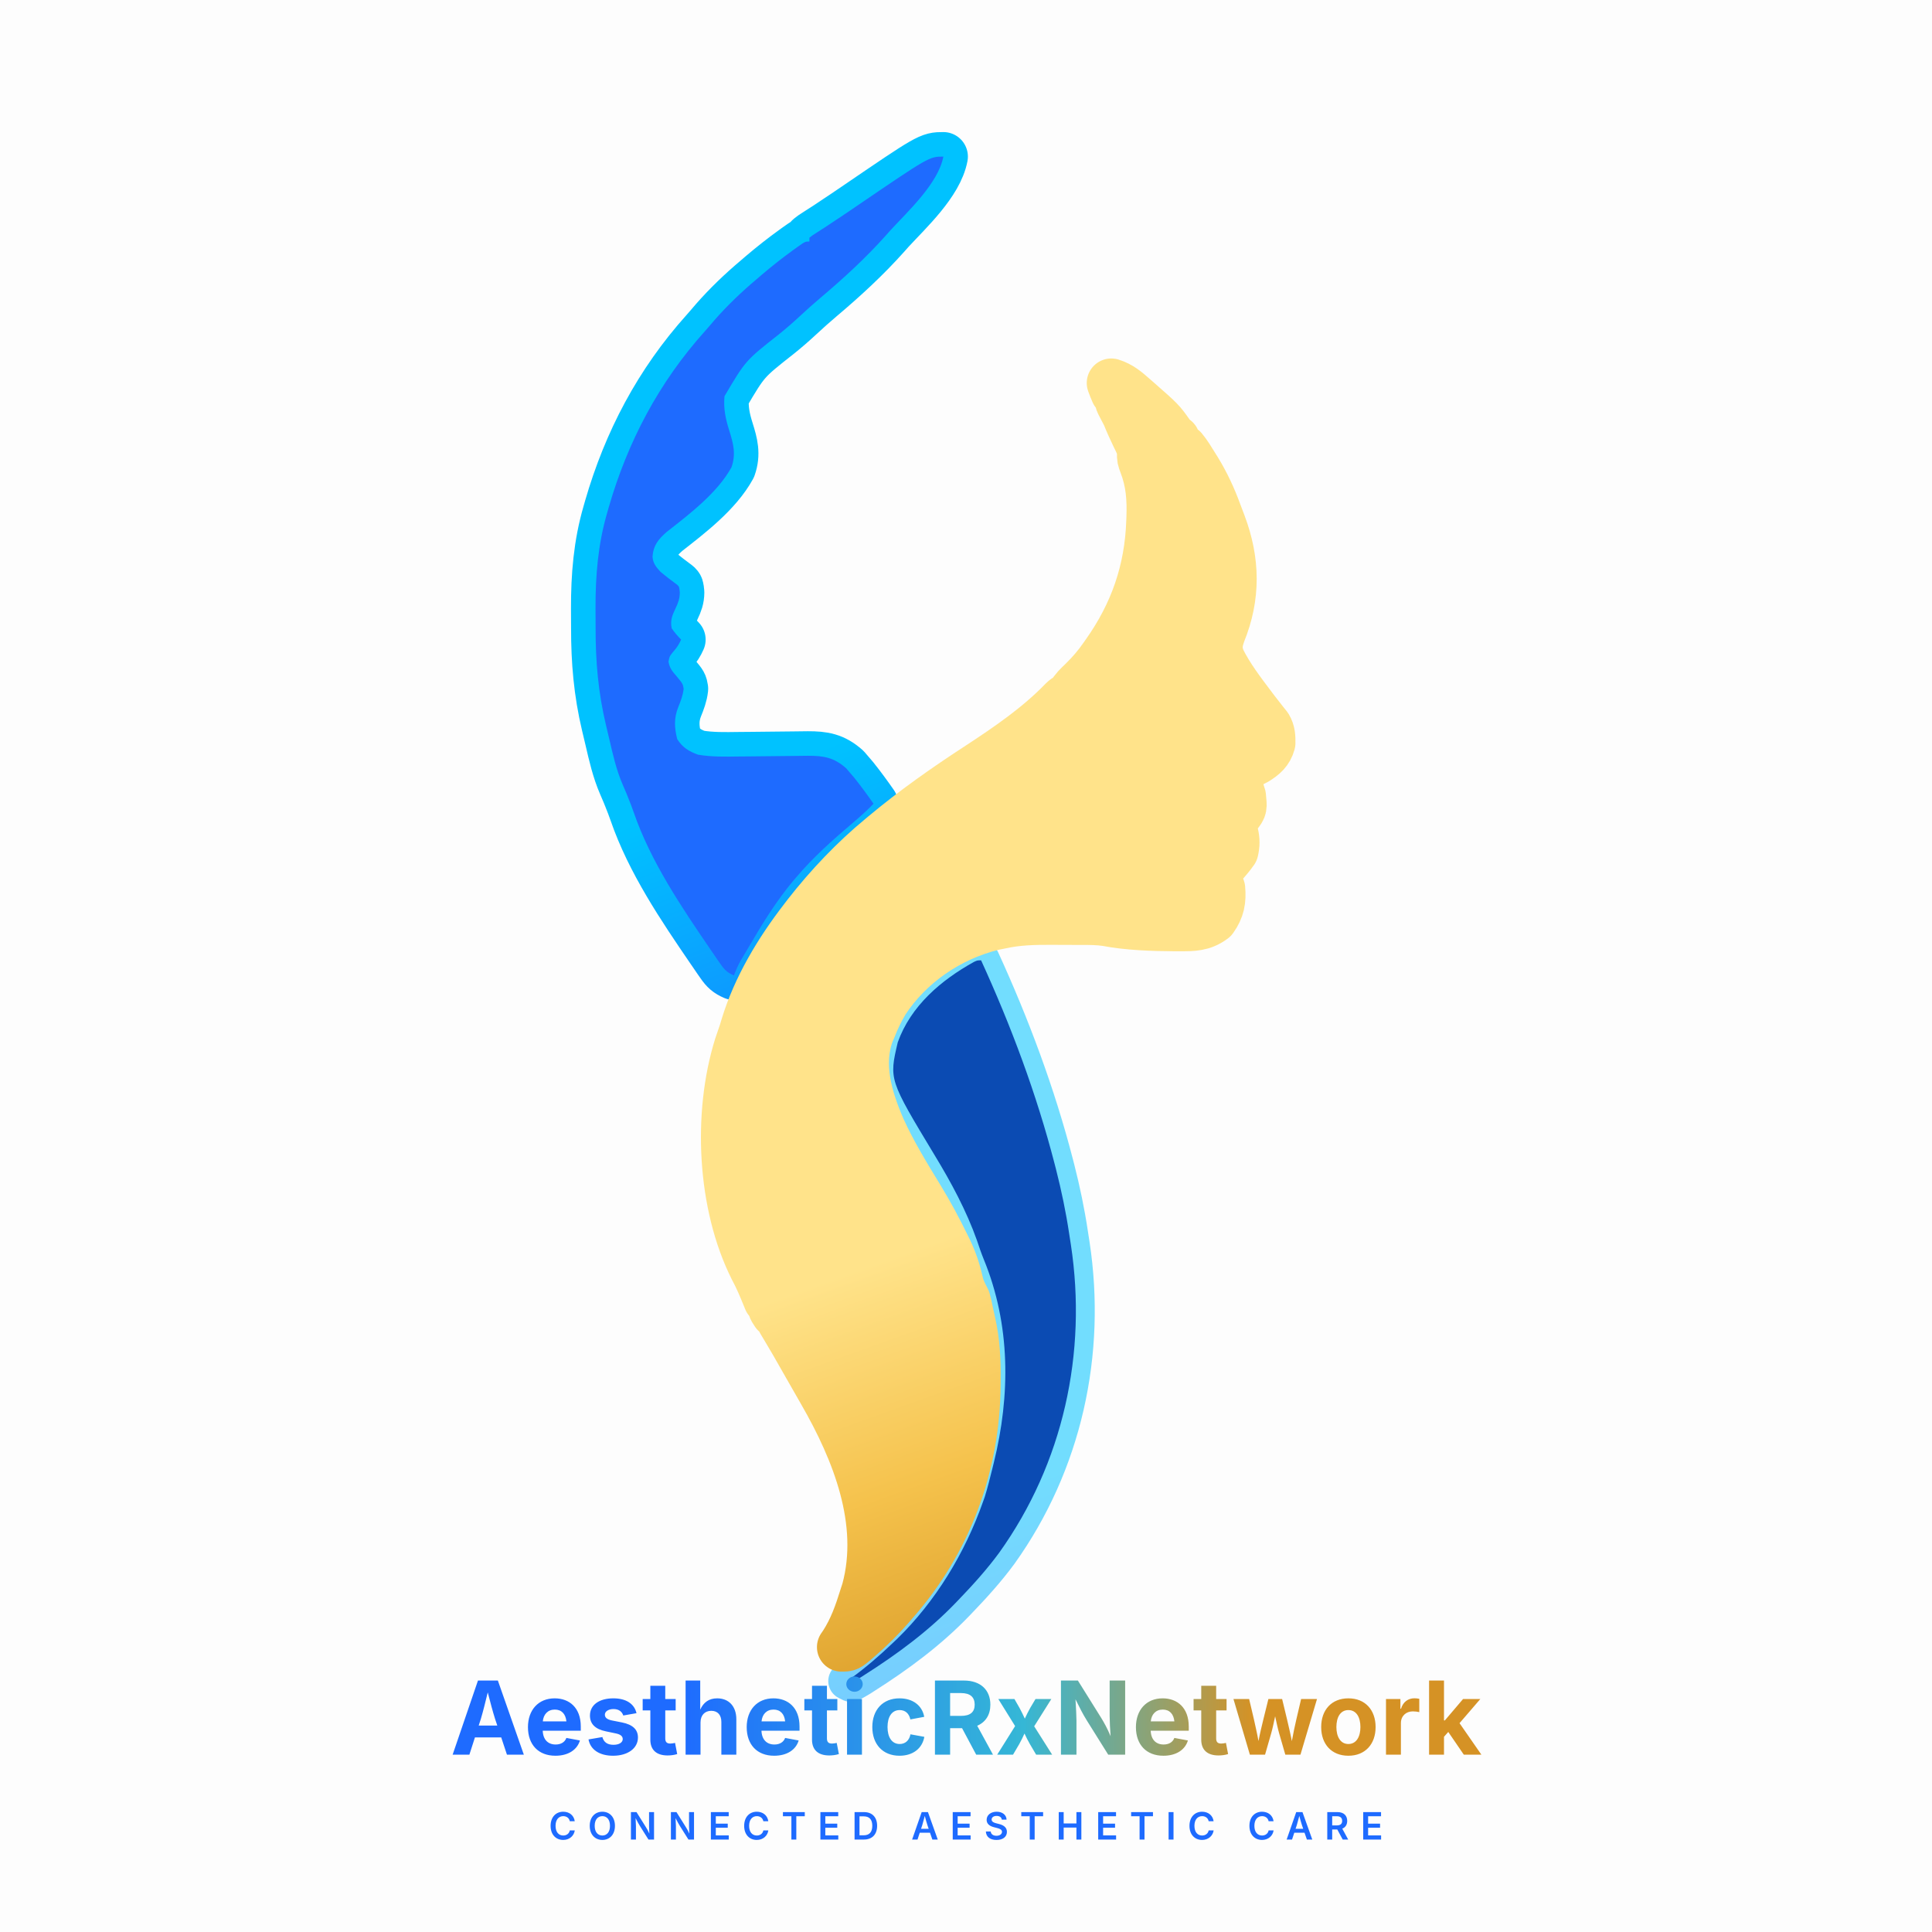
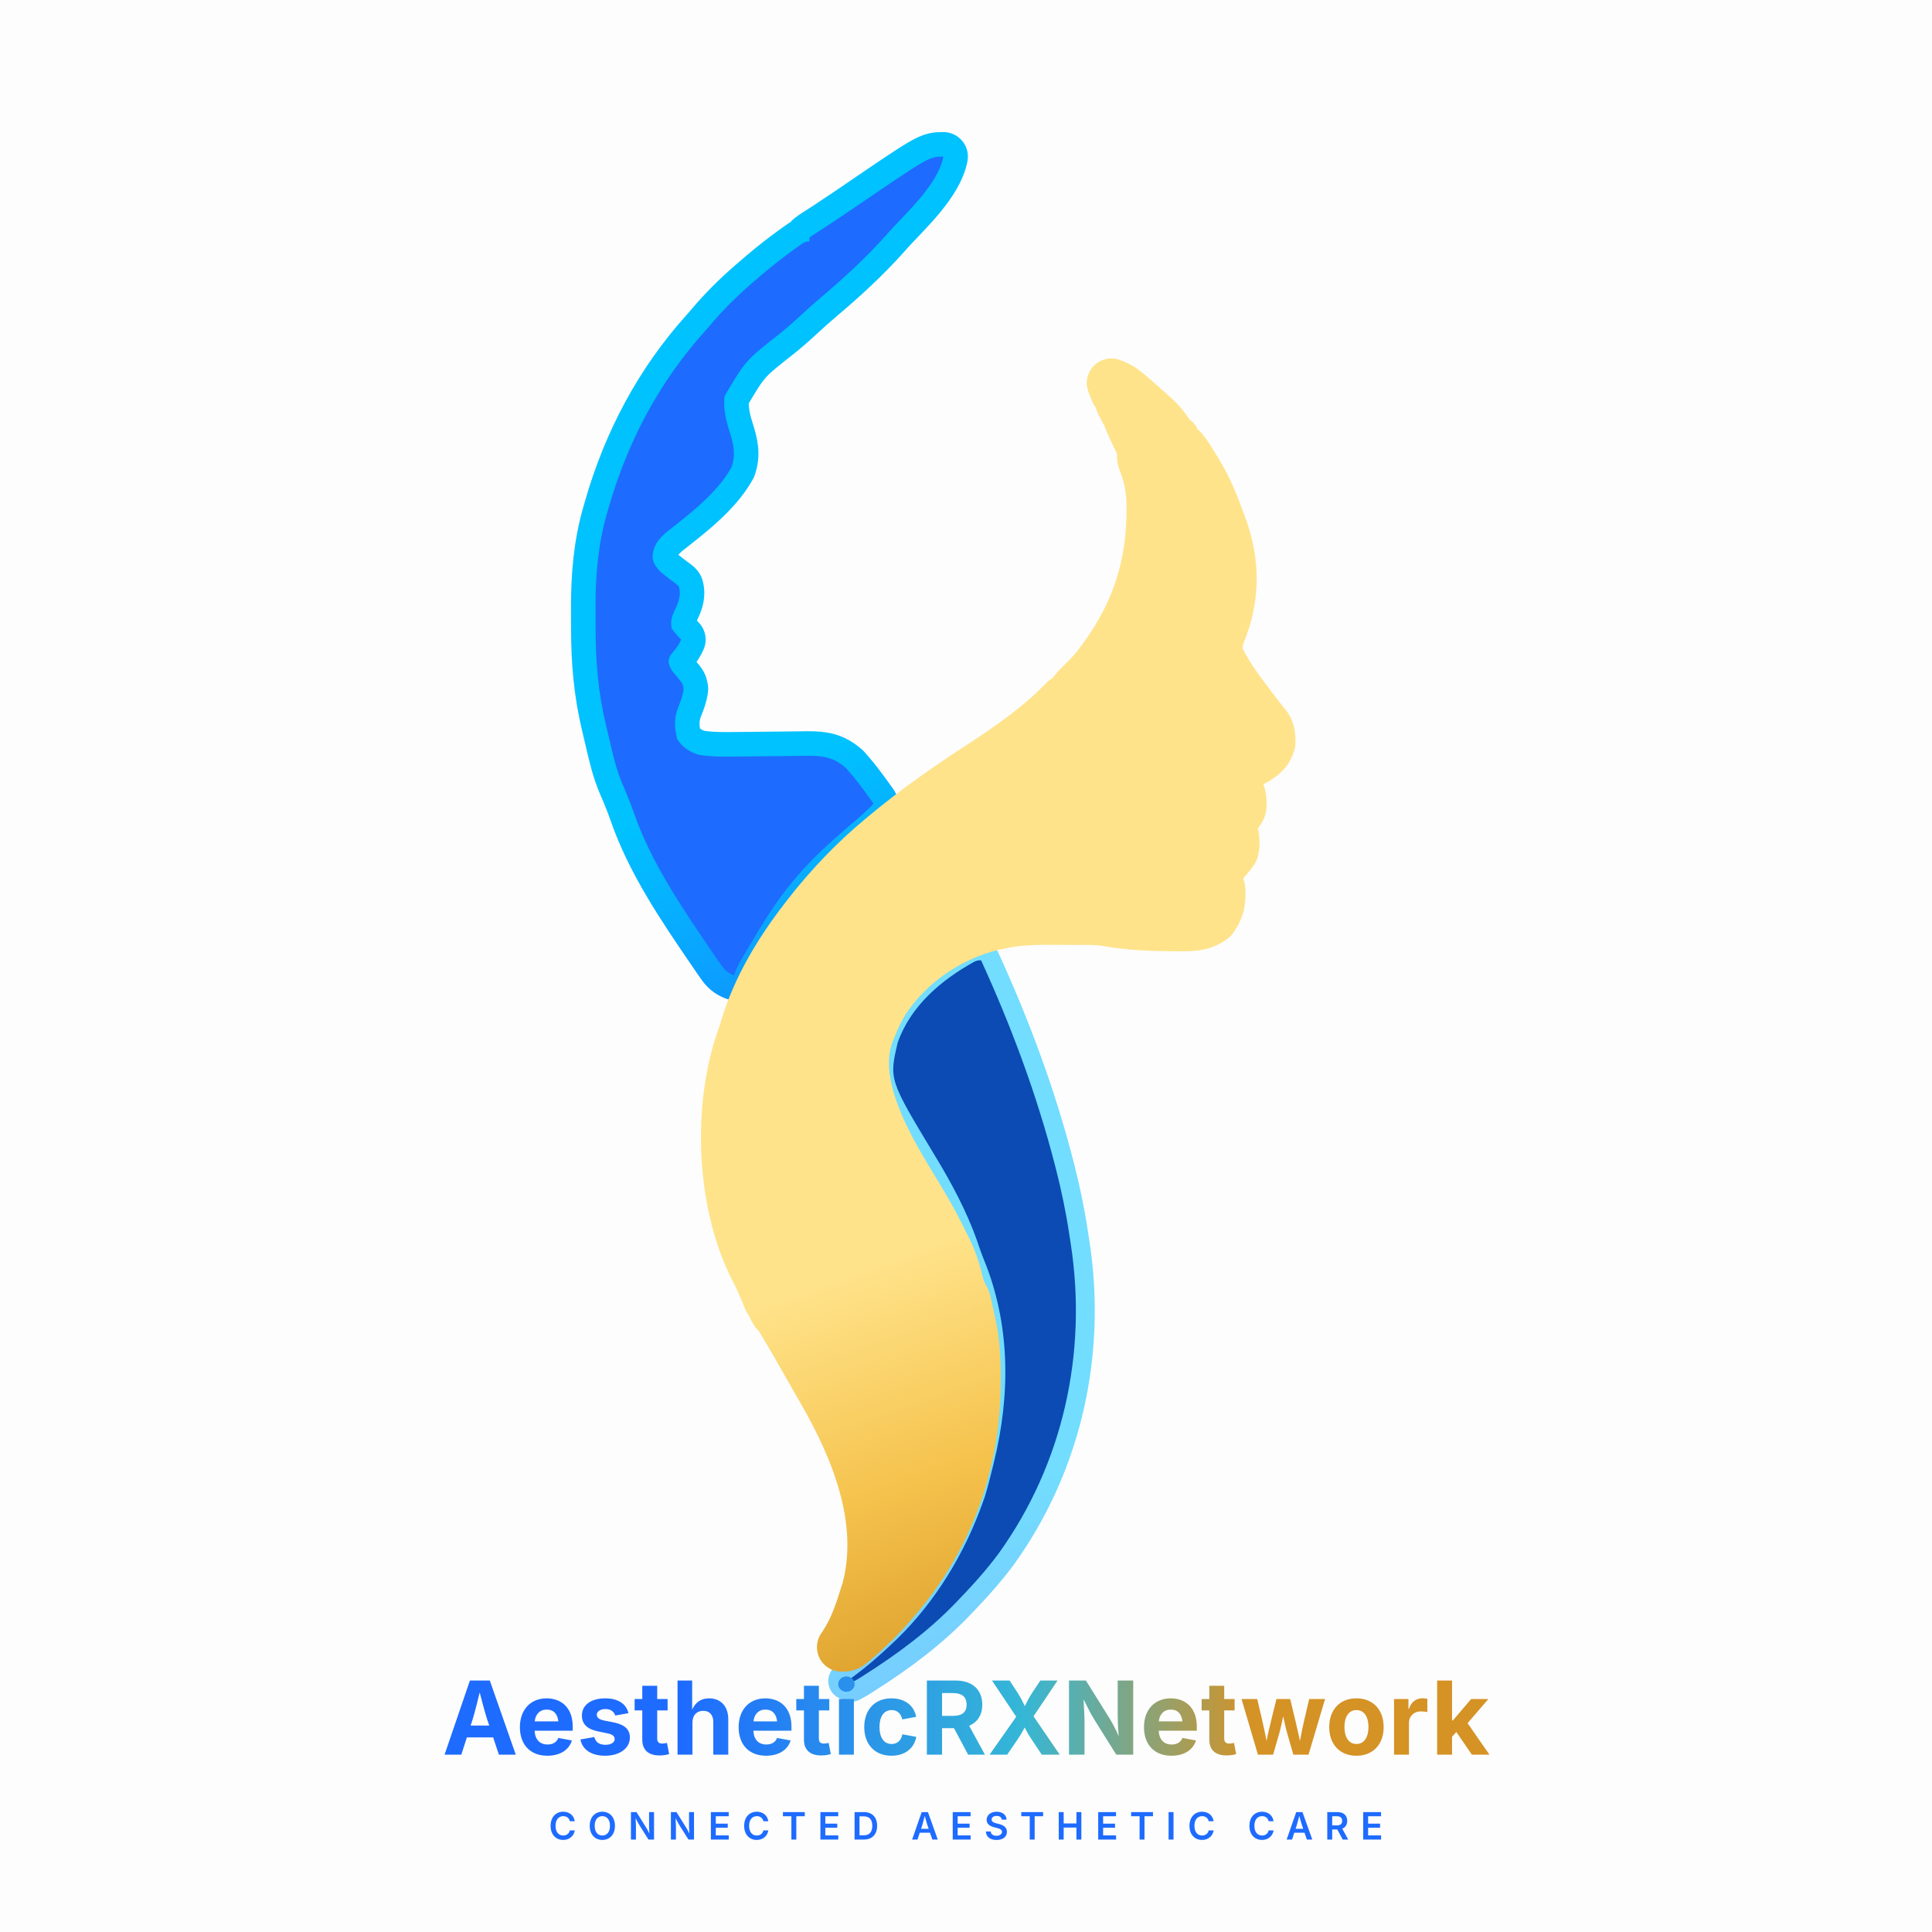
<svg xmlns="http://www.w3.org/2000/svg" version="1.1" width="1024" height="1024">
  <defs>
    <linearGradient id="nameGrad" x1="360" y1="0" x2="664" y2="0" gradientUnits="userSpaceOnUse">
      <stop offset="0" stop-color="#1E6BFF" />
      <stop offset="0.6" stop-color="#35B7D6" />
      <stop offset="1" stop-color="#D59225" />
    </linearGradient>
    <linearGradient id="blueStrong" x1="420" y1="120" x2="620" y2="620" gradientUnits="userSpaceOnUse">
      <stop offset="0" stop-color="#00C2FF" />
      <stop offset="0.45" stop-color="#1E66FF" />
      <stop offset="1" stop-color="#0837D7" />
    </linearGradient>
    <linearGradient id="goldStrong" x1="560" y1="220" x2="740" y2="720" gradientUnits="userSpaceOnUse">
      <stop offset="0" stop-color="#FFE38A" />
      <stop offset="0.22" stop-color="#F5C24C" />
      <stop offset="0.55" stop-color="#C98513" />
      <stop offset="0.82" stop-color="#FFD06A" />
      <stop offset="1" stop-color="#A86A08" />
    </linearGradient>
  </defs>
  <path d="M0 0 C337.92 0 675.84 0 1024 0 C1024 337.92 1024 675.84 1024 1024 C686.08 1024 348.16 1024 0 1024 C0 686.08 0 348.16 0 0 Z " fill="#FDFDFD" transform="translate(0,0)" />
  <path d="M0 0 C-2.659 14.073 -18.585 28.811 -28 39 C-28.794 39.897 -29.588 40.794 -30.406 41.719 C-41.052 53.647 -52.825 64.461 -65.036 74.767 C-68.843 77.983 -72.538 81.294 -76.188 84.688 C-79.791 88.037 -83.468 91.24 -87.312 94.312 C-104.86 108.124 -104.86 108.124 -116 127 C-116.618 133.46 -115.443 139.001 -113.5 145.125 C-111.351 151.968 -109.808 157.652 -112.312 164.688 C-119.784 178.268 -134.669 189.571 -146.625 198.93 C-151.1 202.831 -153.726 206.084 -154.148 212.023 C-153.878 215.63 -152.38 217.336 -150 220 C-147.087 222.46 -144.069 224.74 -141 227 C-140 228 -140 228 -139.688 231 C-139.708 234.302 -140.58 236.597 -142 239.562 C-143.75 243.262 -144.83 245.851 -144 250 C-142.502 252.254 -140.881 254.025 -139 256 C-140.131 258.546 -141.246 260.276 -143.125 262.375 C-145.144 264.863 -145.144 264.863 -145.688 267.75 C-144.915 271.4 -143.831 272.59 -141.438 275.375 C-138.101 279.399 -138.101 279.399 -137.652 282.074 C-138.047 285.602 -139.237 288.666 -140.562 291.938 C-142.863 297.716 -142.554 302.785 -141.062 308.75 C-138.253 313.177 -134.905 315.247 -130 317 C-122.786 318.223 -115.674 318.061 -108.375 317.957 C-106.386 317.94 -104.397 317.924 -102.409 317.909 C-97.538 317.871 -92.669 317.824 -87.799 317.753 C-85.055 317.714 -82.312 317.685 -79.569 317.669 C-76.996 317.653 -74.422 317.622 -71.849 317.572 C-63.462 317.547 -57.974 318.473 -51.531 324.191 C-50.861 324.974 -50.191 325.756 -49.5 326.562 C-48.759 327.428 -48.018 328.292 -47.254 329.184 C-43.665 333.669 -40.286 338.29 -37 343 C-40.658 346.76 -44.488 350.187 -48.5 353.562 C-58.962 362.465 -69.108 371.49 -78 382 C-78.652 382.764 -79.305 383.529 -79.977 384.316 C-88.354 394.446 -95.397 405.655 -102 417 C-102.61 418.024 -103.219 419.047 -103.848 420.102 C-104.475 421.161 -105.103 422.221 -105.75 423.312 C-106.609 424.761 -106.609 424.761 -107.484 426.238 C-108.879 428.78 -109.991 431.285 -111 434 C-114.365 432.595 -115.966 431.08 -118.031 428.098 C-118.588 427.3 -119.145 426.502 -119.719 425.68 C-120.307 424.817 -120.894 423.953 -121.5 423.062 C-122.427 421.715 -122.427 421.715 -123.373 420.341 C-138.784 397.795 -155.169 373.555 -164.106 347.582 C-165 345 -165.979 342.471 -167 339.938 C-167.313 339.156 -167.626 338.375 -167.948 337.571 C-168.577 336.033 -169.225 334.502 -169.908 332.987 C-173.3 325.21 -175.122 317.068 -177.037 308.834 C-177.62 306.333 -178.219 303.835 -178.82 301.338 C-182.946 283.987 -184.35 267.565 -184.316 249.75 C-184.312 246.336 -184.336 242.923 -184.361 239.51 C-184.412 222.199 -183.055 205.494 -178.188 188.812 C-177.798 187.442 -177.798 187.442 -177.402 186.043 C-167.286 151.018 -150.76 119.681 -126.366 92.529 C-124.669 90.63 -123.024 88.69 -121.375 86.75 C-114.509 78.93 -106.96 71.694 -99 65 C-98.12 64.242 -97.239 63.484 -96.332 62.703 C-90.834 58.025 -85.231 53.593 -79.375 49.375 C-78.771 48.937 -78.167 48.499 -77.544 48.048 C-73.247 45 -73.247 45 -71 45 C-71 44.34 -71 43.68 -71 43 C-69.453 41.773 -69.453 41.773 -67.25 40.375 C-66.422 39.841 -65.595 39.308 -64.742 38.758 C-63.837 38.178 -62.932 37.598 -62 37 C-60.123 35.754 -58.248 34.504 -56.375 33.25 C-55.349 32.568 -54.323 31.886 -53.266 31.184 C-51.059 29.708 -48.861 28.224 -46.672 26.723 C-7.476 0 -7.476 0 0 0 Z " fill="url(#blueStrong)" stroke="url(#blueStrong)" stroke-width="26" stroke-linejoin="round" stroke-linecap="round" stroke-miterlimit="1" paint-order="stroke fill" transform="translate(500,83)" />
  <path d="M0 0 C15.898 34.783 29.422 70.927 39 108 C39.222 108.86 39.445 109.721 39.674 110.607 C42.572 121.979 44.957 133.364 46.696 144.97 C46.984 146.894 47.287 148.816 47.59 150.738 C56.333 208.11 43.465 266.612 9.589 313.972 C3.035 322.878 -4.337 331.042 -12 339 C-12.502 339.524 -13.004 340.047 -13.521 340.587 C-27.906 355.528 -44.52 367.772 -62 378.875 C-62.676 379.31 -63.353 379.745 -64.05 380.193 C-65.66 381.195 -67.326 382.108 -69 383 C-69.66 382.67 -70.32 382.34 -71 382 C-70.273 381.478 -69.546 380.956 -68.797 380.418 C-61.041 374.74 -53.947 368.638 -47 362 C-46.196 361.237 -45.391 360.474 -44.562 359.688 C-24.052 339.747 -8.466 313.932 1 287 C1.313 286.126 1.627 285.252 1.949 284.352 C3.485 279.452 4.703 274.483 5.938 269.5 C6.336 267.895 6.336 267.895 6.743 266.258 C15.566 230.501 15.672 193.195 1.449 158.559 C0.088 155.216 -1.059 151.864 -2.188 148.438 C-7.847 132.547 -15.916 117.612 -24.654 103.231 C-48.806 63.204 -48.806 63.204 -44.164 43.441 C-37.258 24.136 -21.273 10.545 -3.812 0.848 C-2 0 -2 0 0 0 Z " fill="url(#blueStrong)" opacity="0.55" stroke="url(#blueStrong)" stroke-width="20" stroke-linejoin="round" stroke-linecap="round" stroke-miterlimit="1" paint-order="stroke fill" transform="translate(520,509)" />
  <path d="M0 0 C4.865 1.521 8.063 4.317 11.812 7.625 C12.43 8.163 13.047 8.7 13.683 9.254 C26.277 20.309 26.277 20.309 31 27 C31 27.66 31 28.32 31 29 C31.99 29.33 32.98 29.66 34 30 C34.333 31.333 34.667 32.667 35 34 C35.99 34.33 36.98 34.66 38 35 C40.202 37.627 41.935 40.595 43.75 43.5 C44.286 44.354 44.821 45.209 45.373 46.089 C49.871 53.445 53.328 60.935 56.278 69.023 C56.983 70.953 57.718 72.869 58.461 74.785 C65.802 94.283 66.151 113.144 58.25 132.5 C56.313 137.924 55.982 141.425 58.078 146.727 C62.562 155.672 68.59 163.556 74.598 171.519 C75.162 172.268 75.726 173.016 76.308 173.786 C77.439 175.266 78.585 176.733 79.747 178.188 C80.291 178.879 80.834 179.57 81.394 180.281 C81.882 180.887 82.369 181.492 82.87 182.115 C84.564 184.942 84.637 187.587 84.602 190.824 C83.36 195.316 80.628 197.608 76.766 200.019 C75.606 200.611 74.445 201.203 73.25 201.812 C72.079 202.417 70.909 203.022 69.703 203.644 C68.811 204.092 67.919 204.539 67 205 C66.816 210.327 67.274 213.931 69 219 C69.637 225.158 69.637 225.158 67.25 228.312 C65.217 229.837 63.331 231.001 61 232 C62.204 234.494 63.454 236.681 65 239 C65.785 242.145 65.748 244.848 65 248 C63.098 250.729 60.984 253.143 58.785 255.637 C56.67 258.04 56.67 258.04 56.438 261.938 C56.931 265.026 56.931 265.026 58 268 C58.533 274.289 57.719 278.793 54 284 C48.345 288.276 43.101 288.193 36.312 288.188 C35.35 288.187 34.388 288.187 33.397 288.187 C21.456 288.096 9.011 287.716 -2.746 285.477 C-6.894 284.869 -10.946 284.838 -15.133 284.832 C-16.006 284.829 -16.879 284.825 -17.779 284.822 C-19.622 284.817 -21.466 284.815 -23.311 284.815 C-26.095 284.812 -28.88 284.794 -31.664 284.775 C-40.971 284.746 -49.873 284.947 -59 287 C-60.284 287.26 -61.568 287.521 -62.891 287.789 C-86.017 293.544 -107 307.787 -120.098 327.801 C-122.831 332.398 -125.074 337.014 -127 342 C-127.318 342.727 -127.637 343.454 -127.965 344.203 C-134.431 361.248 -128.938 379.278 -122.061 395.171 C-116.269 408.013 -108.785 420.165 -101.461 432.176 C-96.593 440.201 -92.175 448.372 -88.062 456.812 C-87.602 457.743 -87.141 458.673 -86.666 459.632 C-83.881 465.469 -82.02 471.139 -80.631 477.457 C-79.859 480.568 -78.455 483.154 -77 486 C-76.409 488.049 -75.97 490.091 -75.567 492.185 C-75.167 494.171 -74.727 496.149 -74.259 498.121 C-71.945 508.358 -71.516 518.155 -71.625 528.625 C-71.631 529.463 -71.637 530.301 -71.643 531.164 C-71.999 573.785 -86.653 613.779 -115 646 C-115.828 646.96 -116.655 647.921 -117.508 648.91 C-122.494 654.594 -127.792 659.79 -133.5 664.75 C-134.1 665.276 -134.699 665.802 -135.317 666.343 C-139.63 670 -139.63 670 -143 670 C-142.455 669.213 -142.455 669.213 -141.898 668.41 C-136.728 660.443 -133.791 652.009 -131 643 C-130.484 641.405 -130.484 641.405 -129.957 639.777 C-120.185 603.486 -135.147 566.048 -153 535 C-153.641 533.876 -154.281 532.752 -154.941 531.594 C-156.956 528.06 -158.978 524.53 -161 521 C-163.267 517.037 -165.529 513.071 -167.785 509.102 C-168.78 507.38 -169.792 505.669 -170.809 503.961 C-171.449 502.881 -172.09 501.8 -172.75 500.688 C-173.364 499.66 -173.977 498.633 -174.609 497.574 C-176 495 -176 495 -176 493 C-176.66 493 -177.32 493 -178 493 C-180 490 -180 490 -180 486 C-180.66 486 -181.32 486 -182 486 C-182.303 485.25 -182.606 484.5 -182.918 483.727 C-184.915 478.848 -186.913 474.068 -189.438 469.438 C-206.537 435.453 -208.81 387.655 -197.562 351.5 C-196.729 348.993 -195.863 346.498 -195 344 C-194.705 343.014 -194.41 342.028 -194.106 341.012 C-187.852 320.368 -176.13 300.97 -163 284 C-162.379 283.187 -161.757 282.373 -161.117 281.535 C-149.697 266.902 -136.343 252.814 -122 241 C-121.473 240.559 -120.945 240.118 -120.402 239.664 C-104.429 226.316 -87.517 214.426 -70.07 203.098 C-54.584 192.952 -38.65 182.038 -25.746 168.664 C-24 167 -24 167 -22 167 C-21.768 166.438 -21.536 165.876 -21.297 165.297 C-19.672 162.419 -17.643 160.527 -15.25 158.25 C-10.993 154.06 -7.368 149.918 -4 145 C-3.634 144.483 -3.268 143.967 -2.891 143.435 C12.161 122.167 20.024 99.558 20.938 73.438 C20.964 72.731 20.991 72.024 21.018 71.295 C21.358 61.279 20.758 52.525 17.129 43.082 C16 40 16 40 16.02 37.48 C15.992 33.99 14.648 31.618 13.125 28.5 C11.287 24.699 9.563 20.92 8 17 C6.965 14.938 5.89 12.903 4.805 10.867 C4 9 4 9 4 6 C3.01 5.505 3.01 5.505 2 5 C1.278 3.356 0.607 1.69 0 0 Z " fill="url(#goldStrong)" stroke="url(#goldStrong)" stroke-width="26" stroke-linejoin="round" stroke-linecap="round" stroke-miterlimit="1" paint-order="stroke fill" transform="translate(589,203)" />
  <path d="M0 0 C-2.659 14.073 -18.585 28.811 -28 39 C-28.794 39.897 -29.588 40.794 -30.406 41.719 C-41.052 53.647 -52.825 64.461 -65.036 74.767 C-68.843 77.983 -72.538 81.294 -76.188 84.688 C-79.791 88.037 -83.468 91.24 -87.312 94.312 C-104.86 108.124 -104.86 108.124 -116 127 C-116.618 133.46 -115.443 139.001 -113.5 145.125 C-111.351 151.968 -109.808 157.652 -112.312 164.688 C-119.784 178.268 -134.669 189.571 -146.625 198.93 C-151.1 202.831 -153.726 206.084 -154.148 212.023 C-153.878 215.63 -152.38 217.336 -150 220 C-147.087 222.46 -144.069 224.74 -141 227 C-140 228 -140 228 -139.688 231 C-139.708 234.302 -140.58 236.597 -142 239.562 C-143.75 243.262 -144.83 245.851 -144 250 C-142.502 252.254 -140.881 254.025 -139 256 C-140.131 258.546 -141.246 260.276 -143.125 262.375 C-145.144 264.863 -145.144 264.863 -145.688 267.75 C-144.915 271.4 -143.831 272.59 -141.438 275.375 C-138.101 279.399 -138.101 279.399 -137.652 282.074 C-138.047 285.602 -139.237 288.666 -140.562 291.938 C-142.863 297.716 -142.554 302.785 -141.062 308.75 C-138.253 313.177 -134.905 315.247 -130 317 C-122.786 318.223 -115.674 318.061 -108.375 317.957 C-106.386 317.94 -104.397 317.924 -102.409 317.909 C-97.538 317.871 -92.669 317.824 -87.799 317.753 C-85.055 317.714 -82.312 317.685 -79.569 317.669 C-76.996 317.653 -74.422 317.622 -71.849 317.572 C-63.462 317.547 -57.974 318.473 -51.531 324.191 C-50.861 324.974 -50.191 325.756 -49.5 326.562 C-48.759 327.428 -48.018 328.292 -47.254 329.184 C-43.665 333.669 -40.286 338.29 -37 343 C-40.658 346.76 -44.488 350.187 -48.5 353.562 C-58.962 362.465 -69.108 371.49 -78 382 C-78.652 382.764 -79.305 383.529 -79.977 384.316 C-88.354 394.446 -95.397 405.655 -102 417 C-102.61 418.024 -103.219 419.047 -103.848 420.102 C-104.475 421.161 -105.103 422.221 -105.75 423.312 C-106.609 424.761 -106.609 424.761 -107.484 426.238 C-108.879 428.78 -109.991 431.285 -111 434 C-114.365 432.595 -115.966 431.08 -118.031 428.098 C-118.588 427.3 -119.145 426.502 -119.719 425.68 C-120.307 424.817 -120.894 423.953 -121.5 423.062 C-122.427 421.715 -122.427 421.715 -123.373 420.341 C-138.784 397.795 -155.169 373.555 -164.106 347.582 C-165 345 -165.979 342.471 -167 339.938 C-167.313 339.156 -167.626 338.375 -167.948 337.571 C-168.577 336.033 -169.225 334.502 -169.908 332.987 C-173.3 325.21 -175.122 317.068 -177.037 308.834 C-177.62 306.333 -178.219 303.835 -178.82 301.338 C-182.946 283.987 -184.35 267.565 -184.316 249.75 C-184.312 246.336 -184.336 242.923 -184.361 239.51 C-184.412 222.199 -183.055 205.494 -178.188 188.812 C-177.798 187.442 -177.798 187.442 -177.402 186.043 C-167.286 151.018 -150.76 119.681 -126.366 92.529 C-124.669 90.63 -123.024 88.69 -121.375 86.75 C-114.509 78.93 -106.96 71.694 -99 65 C-98.12 64.242 -97.239 63.484 -96.332 62.703 C-90.834 58.025 -85.231 53.593 -79.375 49.375 C-78.771 48.937 -78.167 48.499 -77.544 48.048 C-73.247 45 -73.247 45 -71 45 C-71 44.34 -71 43.68 -71 43 C-69.453 41.773 -69.453 41.773 -67.25 40.375 C-66.422 39.841 -65.595 39.308 -64.742 38.758 C-63.837 38.178 -62.932 37.598 -62 37 C-60.123 35.754 -58.248 34.504 -56.375 33.25 C-55.349 32.568 -54.323 31.886 -53.266 31.184 C-51.059 29.708 -48.861 28.224 -46.672 26.723 C-7.476 0 -7.476 0 0 0 Z " fill="#1E6BFF" transform="translate(500,83)" />
  <path d="M0 0 C15.898 34.783 29.422 70.927 39 108 C39.222 108.86 39.445 109.721 39.674 110.607 C42.572 121.979 44.957 133.364 46.696 144.97 C46.984 146.894 47.287 148.816 47.59 150.738 C56.333 208.11 43.465 266.612 9.589 313.972 C3.035 322.878 -4.337 331.042 -12 339 C-12.502 339.524 -13.004 340.047 -13.521 340.587 C-27.906 355.528 -44.52 367.772 -62 378.875 C-62.676 379.31 -63.353 379.745 -64.05 380.193 C-65.66 381.195 -67.326 382.108 -69 383 C-69.66 382.67 -70.32 382.34 -71 382 C-70.273 381.478 -69.546 380.956 -68.797 380.418 C-61.041 374.74 -53.947 368.638 -47 362 C-46.196 361.237 -45.391 360.474 -44.562 359.688 C-24.052 339.747 -8.466 313.932 1 287 C1.313 286.126 1.627 285.252 1.949 284.352 C3.485 279.452 4.703 274.483 5.938 269.5 C6.336 267.895 6.336 267.895 6.743 266.258 C15.566 230.501 15.672 193.195 1.449 158.559 C0.088 155.216 -1.059 151.864 -2.188 148.438 C-7.847 132.547 -15.916 117.612 -24.654 103.231 C-48.806 63.204 -48.806 63.204 -44.164 43.441 C-37.258 24.136 -21.273 10.545 -3.812 0.848 C-2 0 -2 0 0 0 Z " fill="#0B4BB3" transform="translate(520,509)" />
  <text x="512" y="930" text-anchor="middle" font-family="Inter, ui-sans-serif, system-ui, -apple-system, Segoe UI, Arial, sans-serif" font-size="54" font-weight="700" fill="url(#nameGrad)">
-   AestheticRxNetwork
+   AestheticRXNetwork
</text>
  <text x="512" y="975" text-anchor="middle" font-family="Inter, ui-sans-serif, system-ui, -apple-system, Segoe UI, Arial, sans-serif" font-size="20" font-weight="600" fill="#1E6BFF" letter-spacing="6">
  CONNECTED AESTHETIC CARE
</text>
</svg>
